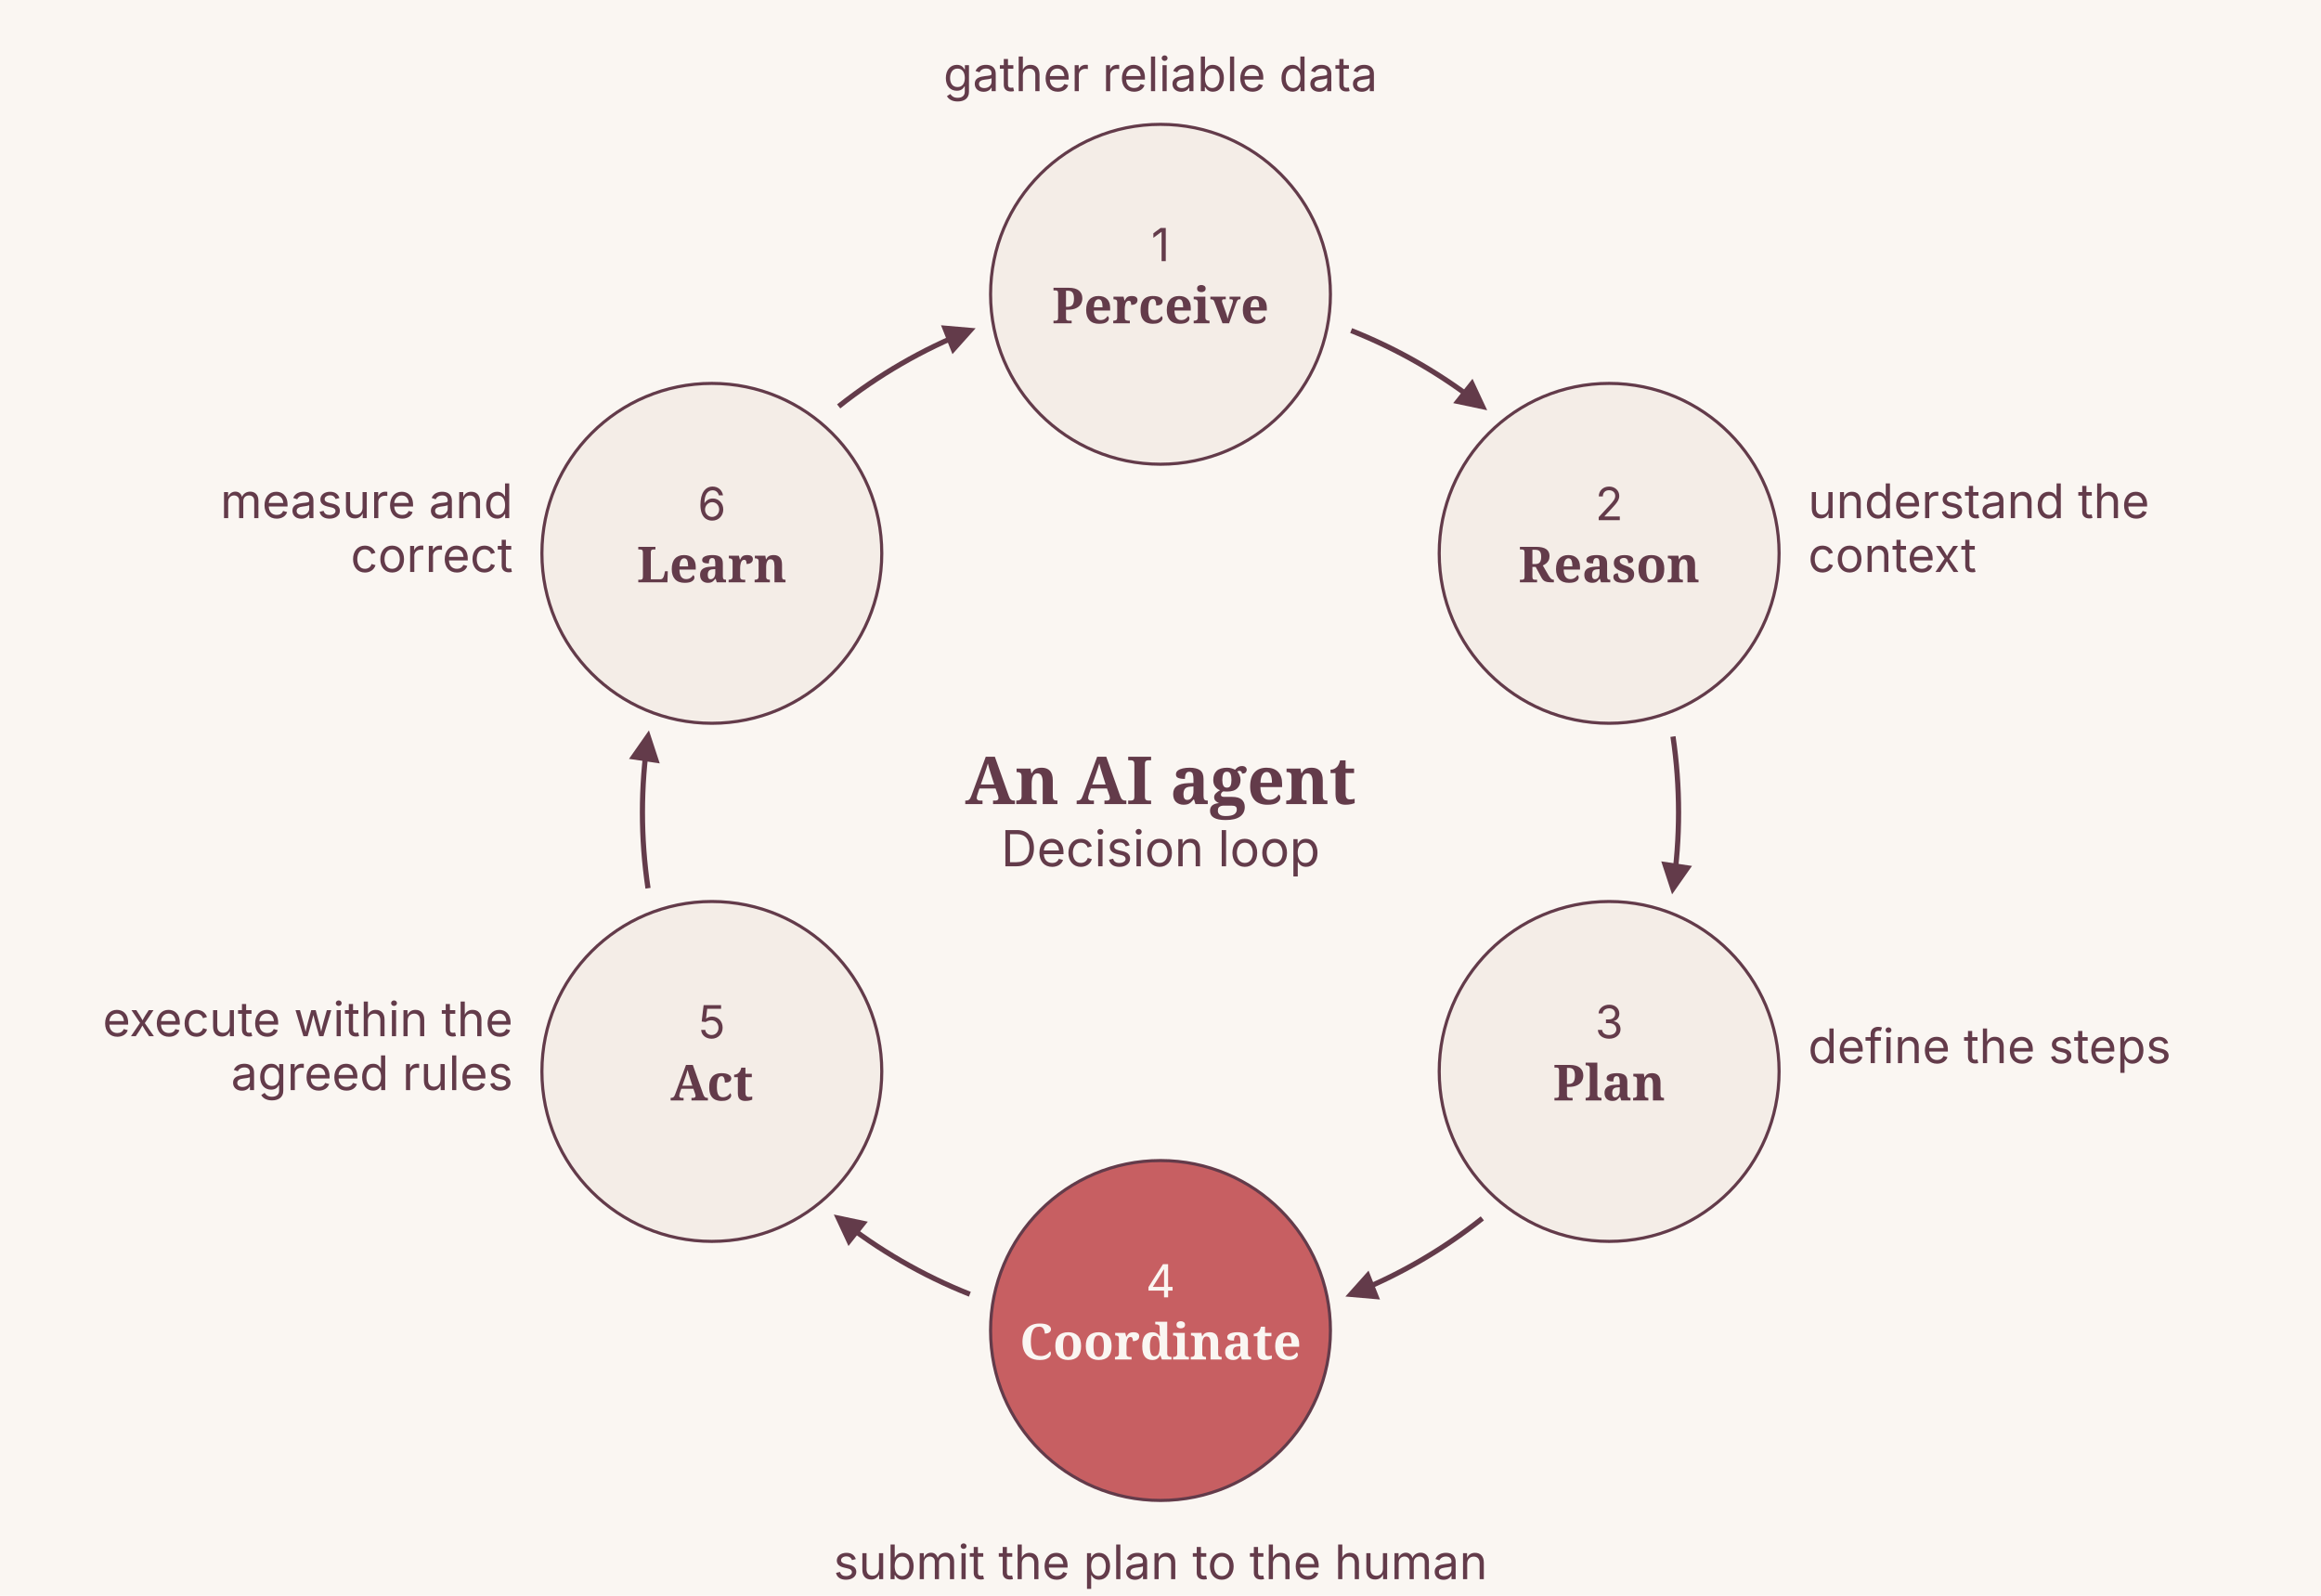
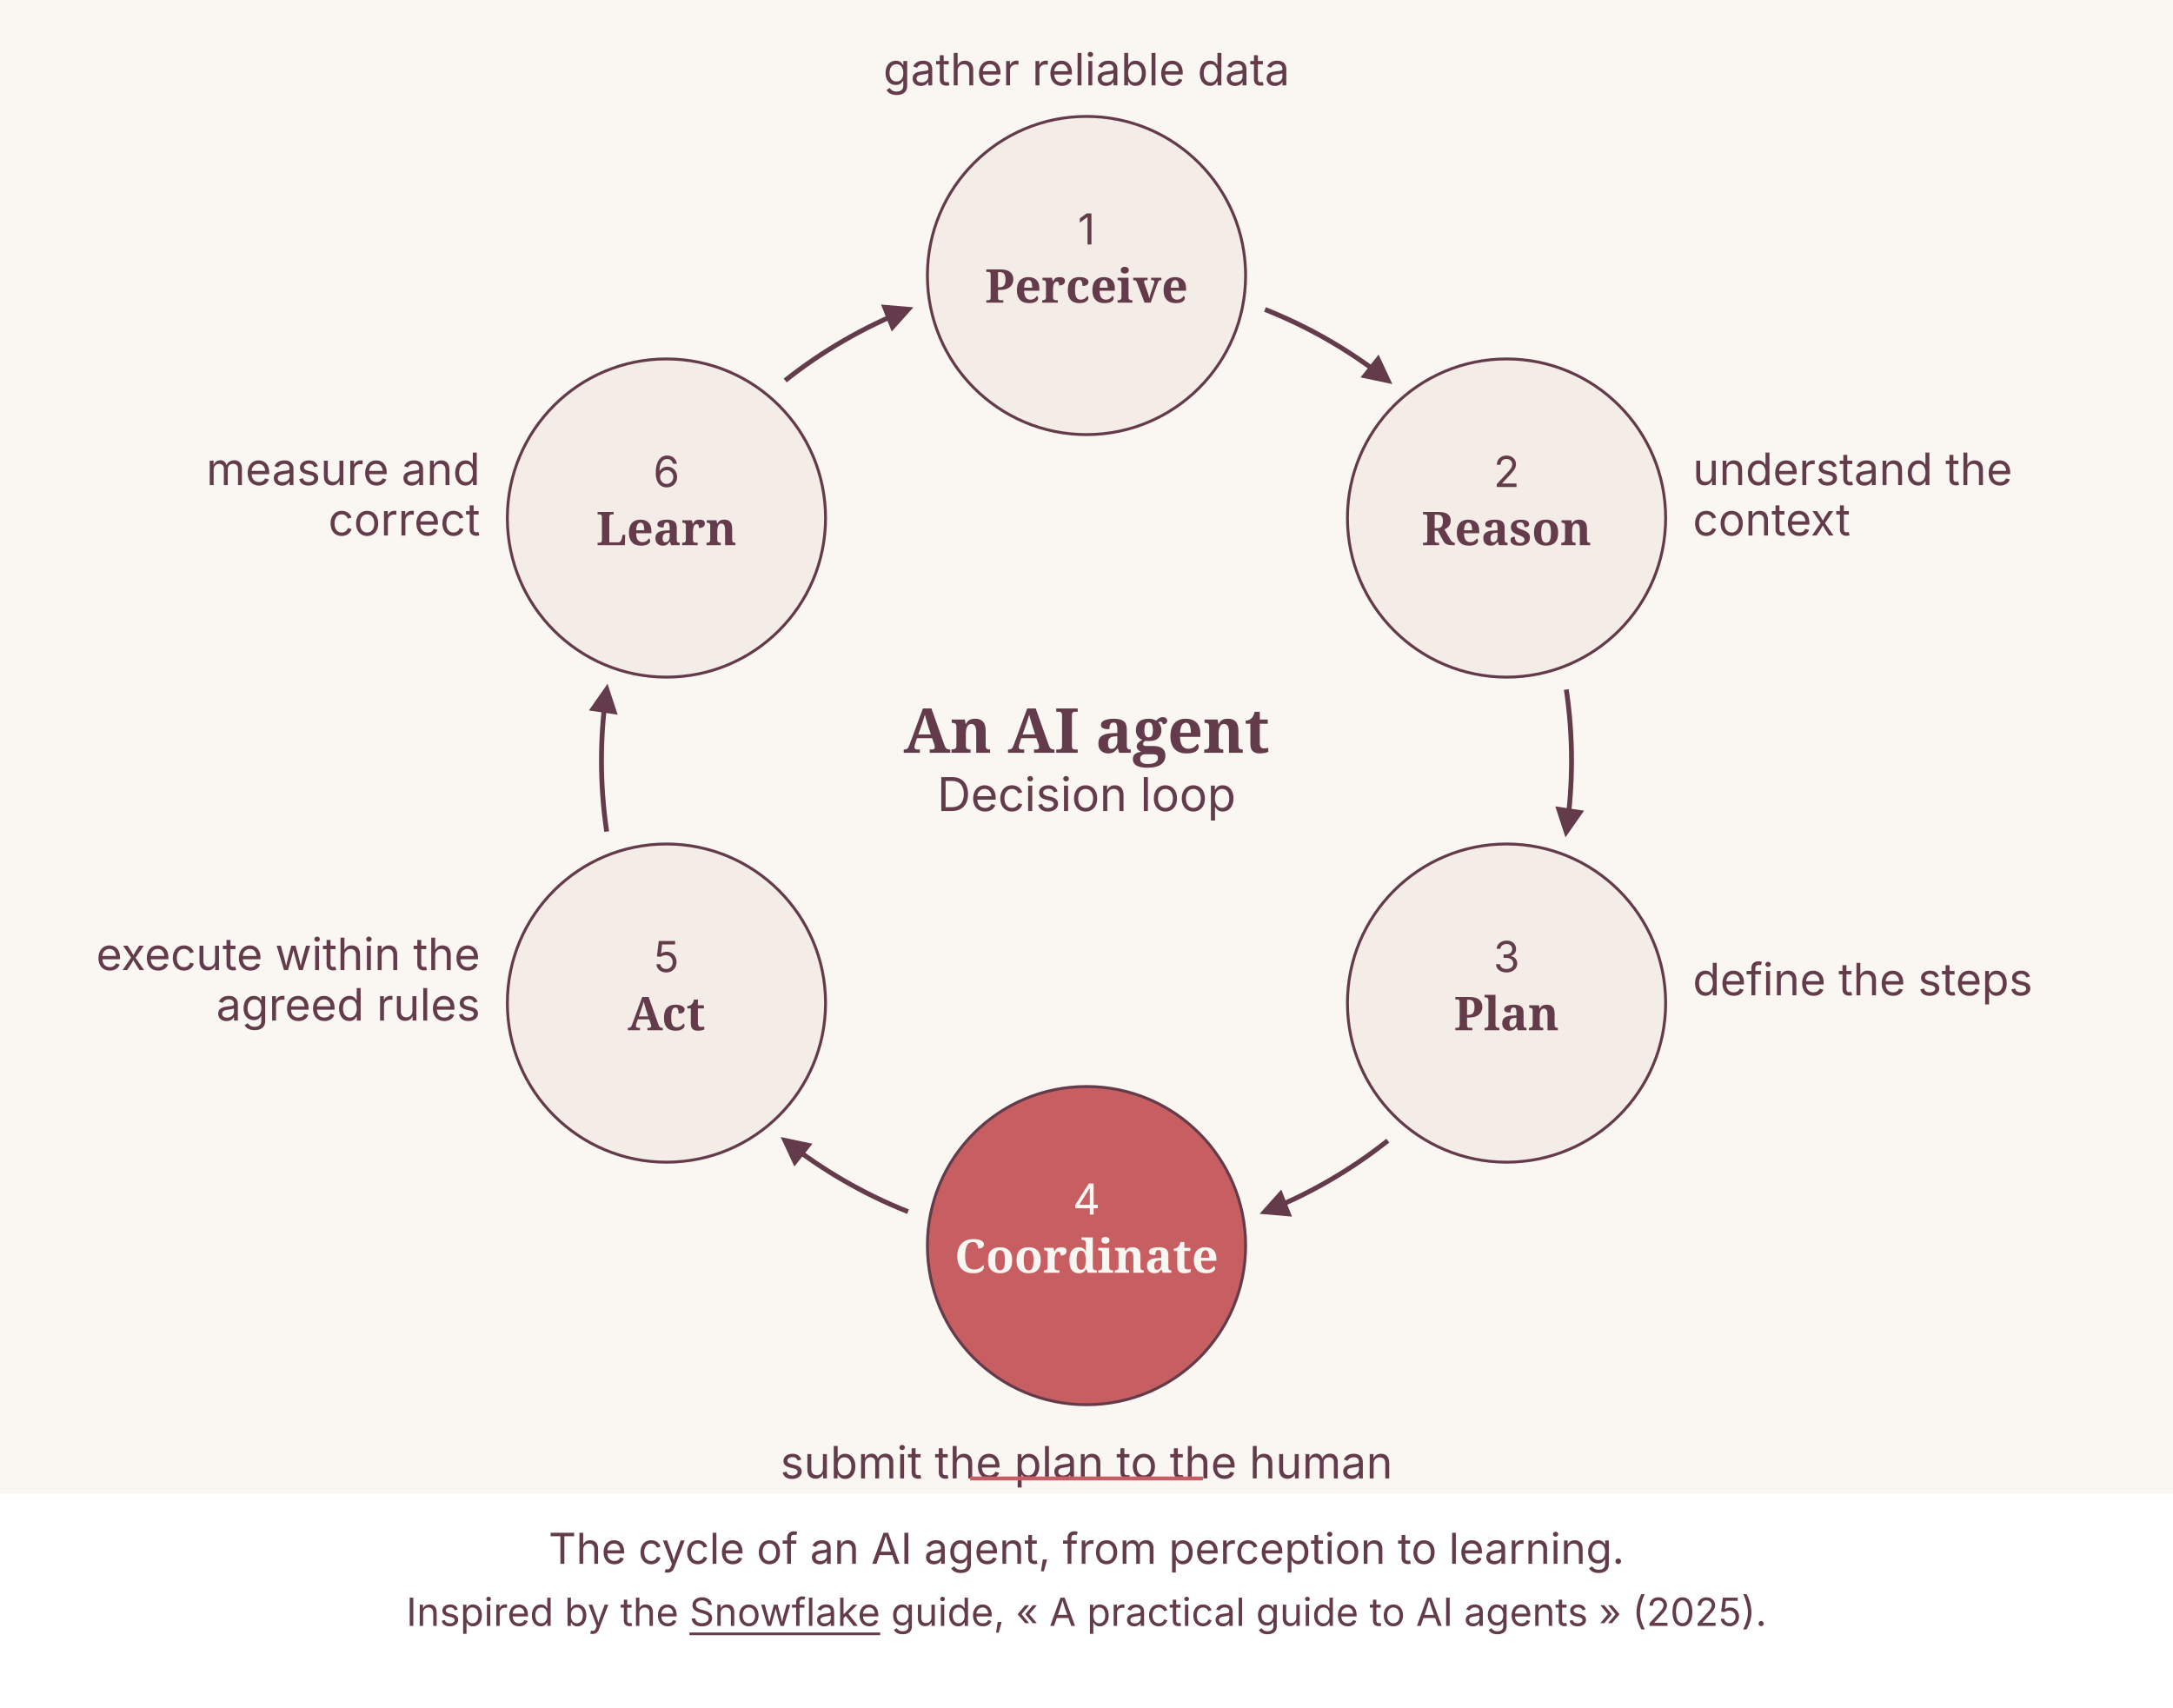
- <svg xmlns="http://www.w3.org/2000/svg" viewBox="0 0 1120 770" role="img" aria-label="Six-step cycle of an AI agent: perceive, reason, plan, coordinate with the human, act, learn, then back to perceive.">
+ <svg xmlns="http://www.w3.org/2000/svg" viewBox="0 0 1120 880" role="img" aria-label="Six-step cycle of an AI agent: perceive, reason, plan, coordinate with the human, act, learn, then back to perceive.">
  <defs>
    <marker id="fl" viewBox="0 0 10 10" refX="8" refY="5" markerWidth="6" markerHeight="6" orient="auto-start-reverse">
      <path d="M0 0L10 5L0 10z" fill="#633B4A" />
    </marker>
  </defs>
  <rect width="1120" height="770" fill="#FAF6F2" />
  <path d="M652.0 159.5 A250 250 0 0 1 715.3 196.1" fill="none" stroke="#633B4A" stroke-width="2.5" marker-end="url(#fl)" />
  <path d="M807.3 355.4 A250 250 0 0 1 807.3 428.6" fill="none" stroke="#633B4A" stroke-width="2.5" marker-end="url(#fl)" />
  <path d="M715.3 587.9 A250 250 0 0 1 652.0 624.5" fill="none" stroke="#633B4A" stroke-width="2.5" marker-end="url(#fl)" />
  <path d="M468.0 624.5 A250 250 0 0 1 404.7 587.9" fill="none" stroke="#633B4A" stroke-width="2.5" marker-end="url(#fl)" />
  <path d="M312.7 428.6 A250 250 0 0 1 312.7 355.4" fill="none" stroke="#633B4A" stroke-width="2.5" marker-end="url(#fl)" />
  <path d="M404.7 196.1 A250 250 0 0 1 468.0 159.5" fill="none" stroke="#633B4A" stroke-width="2.5" marker-end="url(#fl)" />
  <circle cx="560.0" cy="142.0" r="82" fill="#F4EDE7" stroke="#633B4A" stroke-width="1.5" />
  <text x="560.0" y="126.0" text-anchor="middle" font-family="Inter, Arial, sans-serif" font-size="22" fill="#633B4A">1</text>
  <text x="560.0" y="156.0" text-anchor="middle" font-family="Cormorant Garamond, Georgia, serif" font-size="24" font-weight="600" fill="#633B4A">Perceive</text>
  <text x="560.0" y="44.0" text-anchor="middle" font-family="Inter, Arial, sans-serif" font-size="23" fill="#633B4A">gather reliable data</text>
  <circle cx="776.5" cy="267.0" r="82" fill="#F4EDE7" stroke="#633B4A" stroke-width="1.5" />
  <text x="776.5" y="251.0" text-anchor="middle" font-family="Inter, Arial, sans-serif" font-size="22" fill="#633B4A">2</text>
  <text x="776.5" y="281.0" text-anchor="middle" font-family="Cormorant Garamond, Georgia, serif" font-size="24" font-weight="600" fill="#633B4A">Reason</text>
  <text x="872.5" y="250.0" text-anchor="start" font-family="Inter, Arial, sans-serif" font-size="23" fill="#633B4A">understand the</text>
  <text x="872.5" y="276.0" text-anchor="start" font-family="Inter, Arial, sans-serif" font-size="23" fill="#633B4A">context</text>
  <circle cx="776.5" cy="517.0" r="82" fill="#F4EDE7" stroke="#633B4A" stroke-width="1.5" />
  <text x="776.5" y="501.0" text-anchor="middle" font-family="Inter, Arial, sans-serif" font-size="22" fill="#633B4A">3</text>
  <text x="776.5" y="531.0" text-anchor="middle" font-family="Cormorant Garamond, Georgia, serif" font-size="24" font-weight="600" fill="#633B4A">Plan</text>
  <text x="872.5" y="513.0" text-anchor="start" font-family="Inter, Arial, sans-serif" font-size="23" fill="#633B4A">define the steps</text>
  <circle cx="560.0" cy="642.0" r="82" fill="#C75F62" stroke="#633B4A" stroke-width="1.5" />
  <text x="560.0" y="626.0" text-anchor="middle" font-family="Inter, Arial, sans-serif" font-size="22" fill="#FAF6F2">4</text>
  <text x="560.0" y="656.0" text-anchor="middle" font-family="Cormorant Garamond, Georgia, serif" font-size="24" font-weight="600" fill="#FAF6F2">Coordinate</text>
  <text x="560.0" y="762.0" text-anchor="middle" font-family="Inter, Arial, sans-serif" font-size="23" fill="#633B4A">submit the plan to the human</text>
  <circle cx="343.5" cy="517.0" r="82" fill="#F4EDE7" stroke="#633B4A" stroke-width="1.5" />
  <text x="343.5" y="501.0" text-anchor="middle" font-family="Inter, Arial, sans-serif" font-size="22" fill="#633B4A">5</text>
  <text x="343.5" y="531.0" text-anchor="middle" font-family="Cormorant Garamond, Georgia, serif" font-size="24" font-weight="600" fill="#633B4A">Act</text>
  <text x="247.5" y="500.0" text-anchor="end" font-family="Inter, Arial, sans-serif" font-size="23" fill="#633B4A">execute within the</text>
  <text x="247.5" y="526.0" text-anchor="end" font-family="Inter, Arial, sans-serif" font-size="23" fill="#633B4A">agreed rules</text>
  <circle cx="343.5" cy="267.0" r="82" fill="#F4EDE7" stroke="#633B4A" stroke-width="1.5" />
  <text x="343.5" y="251.0" text-anchor="middle" font-family="Inter, Arial, sans-serif" font-size="22" fill="#633B4A">6</text>
  <text x="343.5" y="281.0" text-anchor="middle" font-family="Cormorant Garamond, Georgia, serif" font-size="24" font-weight="600" fill="#633B4A">Learn</text>
  <text x="247.5" y="250.0" text-anchor="end" font-family="Inter, Arial, sans-serif" font-size="23" fill="#633B4A">measure and</text>
  <text x="247.5" y="276.0" text-anchor="end" font-family="Inter, Arial, sans-serif" font-size="23" fill="#633B4A">correct</text>
  <text x="560" y="388" text-anchor="middle" font-family="Cormorant Garamond, Georgia, serif" font-size="32" font-weight="600" fill="#633B4A">An AI agent</text>
  <text x="560" y="418" text-anchor="middle" font-family="Inter, Arial, sans-serif" font-size="24" fill="#633B4A">Decision loop</text>
+   <line x1="500" y1="762" x2="620" y2="762" stroke="#C75F62" stroke-width="2" />
+   <text x="560" y="806" text-anchor="middle" font-family="Inter, Arial, sans-serif" font-size="22" fill="#633B4A">The cycle of an AI agent, from perception to learning.</text>
+   <text x="560" y="838" text-anchor="middle" font-family="Inter, Arial, sans-serif" font-size="20" fill="#633B4A">Inspired by the <tspan style="text-decoration:underline">Snowflake</tspan> guide, « A practical guide to AI agents » (2025).</text>
</svg>
